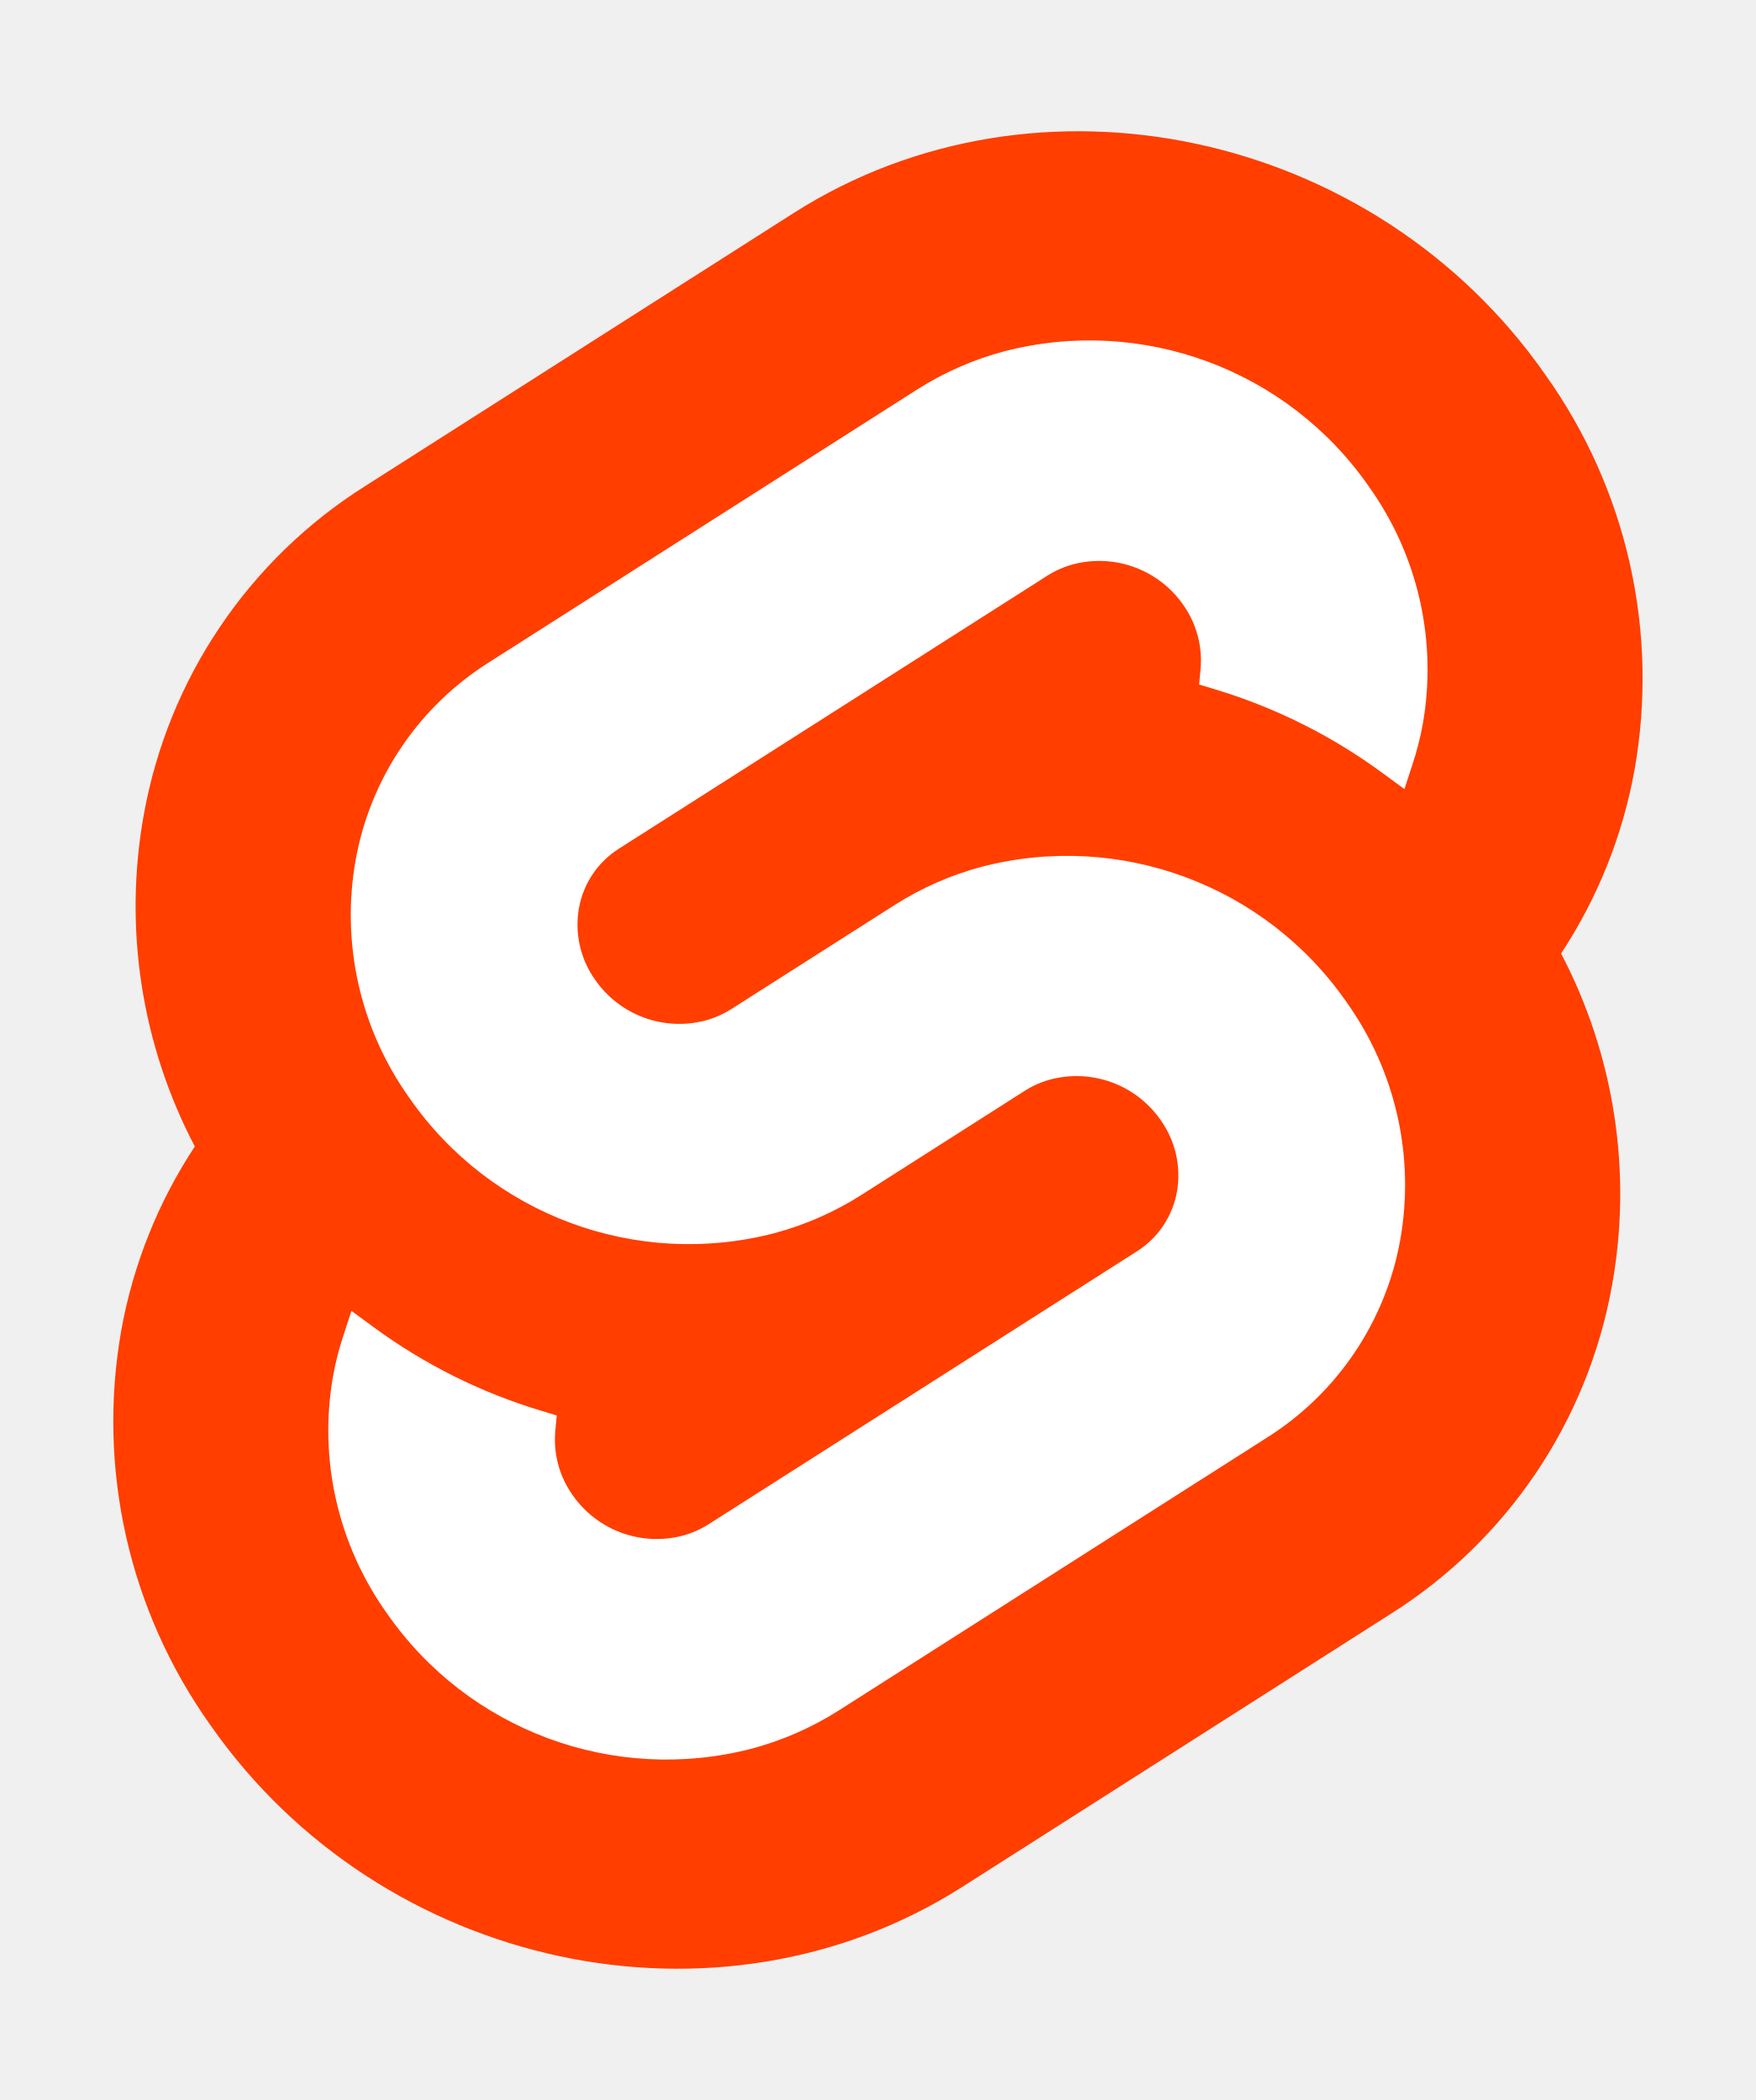
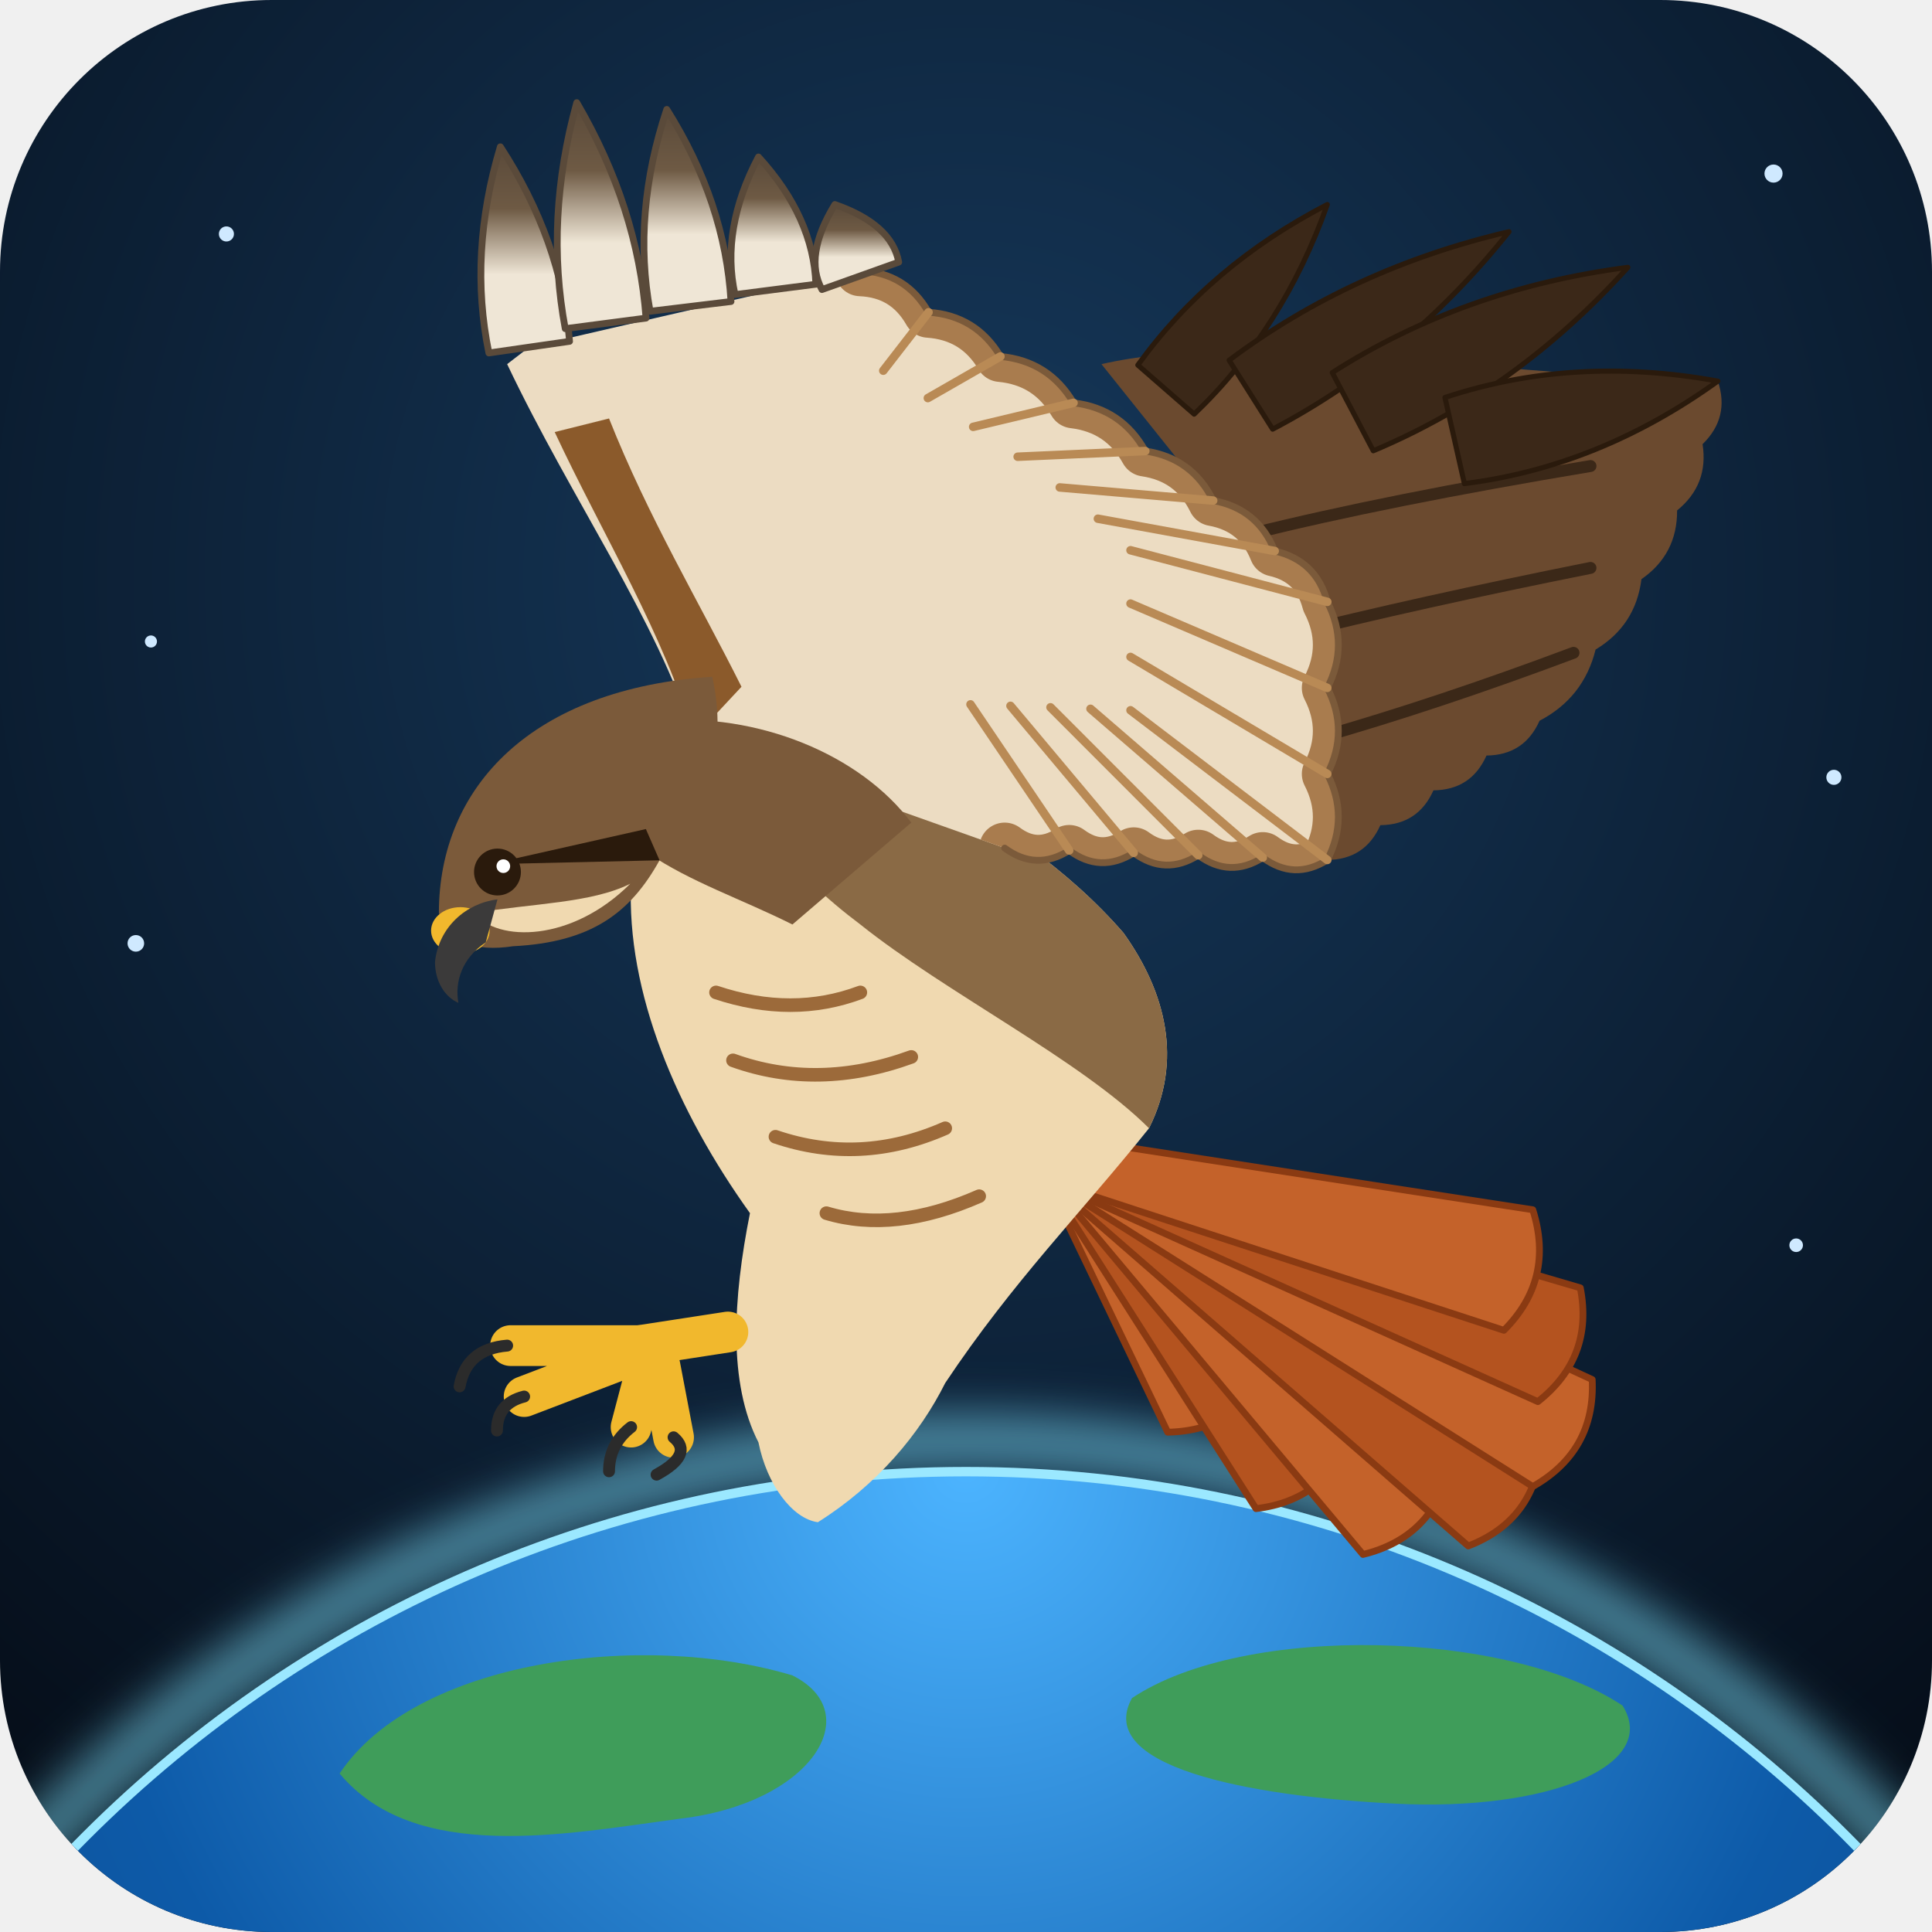
- <svg xmlns="http://www.w3.org/2000/svg" width="107" height="128" viewBox="0 0 107 128">
-   <path d="M94.157 22.819c-10.4-14.885-30.94-19.297-45.792-9.835L22.282 29.608A29.92 29.92 0 0 0 8.764 49.65a31.5 31.5 0 0 0 3.108 20.231 30 30 0 0 0-4.477 11.183 31.9 31.9 0 0 0 5.448 24.116c10.402 14.887 30.942 19.297 45.791 9.835l26.083-16.624A29.92 29.92 0 0 0 98.235 78.35a31.53 31.53 0 0 0-3.105-20.232 30 30 0 0 0 4.474-11.182 31.88 31.88 0 0 0-5.447-24.116" style="fill:#ff3e00" />
-   <path d="M45.817 106.582a20.72 20.72 0 0 1-22.237-8.243 19.17 19.17 0 0 1-3.277-14.503 18 18 0 0 1 .624-2.435l.49-1.498 1.337.981a33.6 33.6 0 0 0 10.203 5.098l.97.294-.09.968a5.85 5.85 0 0 0 1.052 3.878 6.24 6.24 0 0 0 6.695 2.485 5.8 5.8 0 0 0 1.603-.704L69.27 76.28a5.43 5.43 0 0 0 2.45-3.631 5.8 5.8 0 0 0-.987-4.371 6.24 6.24 0 0 0-6.698-2.487 5.7 5.7 0 0 0-1.6.704l-9.953 6.345a19 19 0 0 1-5.296 2.326 20.72 20.72 0 0 1-22.237-8.243 19.17 19.17 0 0 1-3.277-14.502 17.99 17.99 0 0 1 8.13-12.052l26.081-16.623a19 19 0 0 1 5.3-2.329 20.72 20.72 0 0 1 22.237 8.243 19.17 19.17 0 0 1 3.277 14.503 18 18 0 0 1-.624 2.435l-.49 1.498-1.337-.98a33.6 33.6 0 0 0-10.203-5.1l-.97-.294.09-.968a5.86 5.86 0 0 0-1.052-3.878 6.24 6.24 0 0 0-6.696-2.485 5.8 5.8 0 0 0-1.602.704L37.73 51.72a5.42 5.42 0 0 0-2.449 3.63 5.79 5.79 0 0 0 .986 4.372 6.24 6.24 0 0 0 6.698 2.486 5.8 5.8 0 0 0 1.602-.704l9.952-6.342a19 19 0 0 1 5.295-2.328 20.72 20.72 0 0 1 22.237 8.242 19.17 19.17 0 0 1 3.277 14.503 18 18 0 0 1-8.13 12.053l-26.081 16.622a19 19 0 0 1-5.3 2.328" style="fill:#fff" />
+ <svg xmlns="http://www.w3.org/2000/svg" viewBox="0 0 512 512" width="512" height="512" role="img" aria-label="Aquila Vision: a hawk swooping down toward the earth">
+   <defs>
+     <radialGradient id="sky" cx="50%" cy="30%" r="80%">
+       <stop offset="0" stop-color="#16395c" />
+       <stop offset="1" stop-color="#050d18" />
+     </radialGradient>
+     <radialGradient id="earth" cx="50%" cy="0%" r="100%">
+       <stop offset="0" stop-color="#4cb4ff" />
+       <stop offset="0.35" stop-color="#0d5aa8" />
+       <stop offset="1" stop-color="#072a52" />
+     </radialGradient>
+     <linearGradient id="finger" x1="0" y1="0" x2="0" y2="1">
+       <stop offset="0" stop-color="#5a4a3a" />
+       <stop offset="0.3" stop-color="#6e5a44" />
+       <stop offset="0.62" stop-color="#efe6d6" />
+     </linearGradient>
+     <filter id="glow" x="-10%" y="-30%" width="120%" height="160%">
+       <feGaussianBlur stdDeviation="6" />
+     </filter>
+     <clipPath id="tile">
+       <rect width="512" height="512" rx="72" />
+     </clipPath>
+     <clipPath id="planet">
+       <circle cx="256" cy="720" r="330" />
+     </clipPath>
+   </defs>
+   <g clip-path="url(#tile)">
+     <rect width="512" height="512" fill="url(#sky)" />
+     <g fill="#cfe9ff">
+       <circle cx="60" cy="62" r="2" />
+       <circle cx="470" cy="46" r="2.4" />
+       <circle cx="486" cy="206" r="2" />
+       <circle cx="36" cy="250" r="2.2" />
+       <circle cx="476" cy="330" r="1.8" />
+       <circle cx="40" cy="170" r="1.6" />
+     </g>
+     <circle cx="256" cy="720" r="338" fill="none" stroke="#7fe3ff" stroke-width="14" opacity="0.55" filter="url(#glow)" />
+     <circle cx="256" cy="720" r="330" fill="url(#earth)" />
+     <g clip-path="url(#planet)" fill="#3f9d5a">
+       <path d="M90 470 C110 440 170 432 210 444 C230 454 215 478 180 482 C150 486 110 494 90 470 Z" />
+       <path d="M300 450 C330 430 400 432 430 452 C440 468 410 480 370 478 C330 476 290 468 300 450 Z" />
+     </g>
+     <circle cx="256" cy="720" r="330" fill="none" stroke="#9be8ff" stroke-width="2.5" />
+     <g transform="translate(120 20) scale(0.45) translate(-230 -20)" stroke-linejoin="round" stroke-linecap="round">
+       <path d="M612 190 C700 170 820 195 975 200 Q982.162 221.388 966 237.12 Q969.702 260.944 951 276.16 Q951.152 301.926 930 316.64 Q926.554 343.911 903 358.08 Q895.929 386.463 870 400 Q860.957 420.284 838.75 420.5 Q829.707 440.784 807.5 441 Q798.457 461.284 776.25 461.5 Q767.207 481.784 745 482 L700 300 Z" fill="#6b4a2f" />
+       <path d="M700 290 Q780 270 900 250 M720 350 Q800 330 900 310 M740 410 Q810 390 890 360" fill="none" stroke="#3b2818" stroke-width="7" />
+       <path d="M666.585 219.455 Q719.06 169.291 745 96 Q675.94 131.709 633.415 190.545 Z" fill="#3b2818" stroke="#2a1a0c" stroke-width="3" />
+       <path d="M712.816 228.292 Q792.661 186.379 852 112 Q759.339 133.621 687.184 187.708 Z" fill="#3b2818" stroke="#2a1a0c" stroke-width="3" />
+       <path d="M772.08 241.023 Q856.704 205.43 922 133 Q825.296 145.57 747.92 194.977 Z" fill="#3b2818" stroke="#2a1a0c" stroke-width="3" />
+       <path d="M825.727 260.361 Q904.945 250.47 975 200 Q890.055 184.53 814.273 209.639 Z" fill="#3b2818" stroke="#2a1a0c" stroke-width="3" />
+       <path d="M578 667 L651 819 Q694 818 712 780 L601 652 Z" fill="#c4622a" stroke="#8a3a12" stroke-width="4" />
+       <path d="M578 668 L703 864 Q745 859 760 819 L601 651 Z" fill="#b4531f" stroke="#8a3a12" stroke-width="4" />
+       <path d="M580 669 L766 891 Q807 881 817 840 L599 650 Z" fill="#c4622a" stroke="#8a3a12" stroke-width="4" />
+       <path d="M581 671 L828 886 Q867 871 871 829 L598 648 Z" fill="#b4531f" stroke="#8a3a12" stroke-width="4" />
+       <path d="M583 672 L866 851 Q903 830 901 788 L596 647 Z" fill="#c4622a" stroke="#8a3a12" stroke-width="4" />
+       <path d="M585 673 L869 801 Q902 775 894 734 L594 646 Z" fill="#b4531f" stroke="#8a3a12" stroke-width="4" />
+       <path d="M586 673 L849 759 Q879 729 866 688 L593 646 Z" fill="#c4622a" stroke="#8a3a12" stroke-width="4" />
+       <path d="M335 495 C332 560 362 630 405 690 C395 740 392 790 410 825 C415 850 430 870 445 872 C480 850 505 820 520 790 C560 730 600 690 640 640 C660 600 650 560 625 525 C560 450 450 405 372 392 C350 420 340 460 335 495 Z" fill="#f0d9b0" />
+       <path d="M372 392 C450 405 560 450 625 525 C650 560 660 600 640 640 C600 600 520 560 470 520 C430 490 395 450 372 392 Z" fill="#8a6a45" />
+       <path d="M385 560 Q430 575 470 560 M395 600 Q445 618 500 598 M420 645 Q470 662 520 640 M450 690 Q490 702 540 680" fill="none" stroke="#9c6a3a" stroke-width="8" />
+       <g fill="none" stroke="#f1b82d" stroke-width="24">
+         <path d="M392 760 L340 768" />
+         <path d="M340 768 L264 768 M340 772 L272 798 M345 778 L335 816 M352 780 L360 822" />
+       </g>
+       <g fill="none" stroke="#2b2b2b" stroke-width="7">
+         <path d="M262 768 Q238 770 234 792" />
+         <path d="M272 798 Q256 802 256 818" />
+         <path d="M335 816 Q322 826 322 842" />
+         <path d="M360 822 Q372 832 350 844" />
+       </g>
+       <clipPath id="nearWing">
+         <path d="M372 410 C350 340 300 270 262 190 L275 180 L470 135 Q496.84 136.119 510.16 159.446 Q538.14 161.38 552.507 185.466 Q580.999 188.158 595.554 212.799 Q623.932 216.198 637.813 241.181 Q665.468 245.263 677.799 270.35 Q704.152 275.143 714.023 300.044 Q738.549 305.677 745 330 Q758 355.333 745 380.667 Q758 406 745 431.333 Q758 456.667 745 482 Q725.521 494.291 707 480.6 Q687.521 492.891 669 479.2 Q649.521 491.491 631 477.8 Q611.521 490.091 593 476.4 Q573.521 488.691 555 475 Z" />
+       </clipPath>
+       <path d="M372 410 C350 340 300 270 262 190 L275 180 L470 135 Q496.84 136.119 510.16 159.446 Q538.14 161.38 552.507 185.466 Q580.999 188.158 595.554 212.799 Q623.932 216.198 637.813 241.181 Q665.468 245.263 677.799 270.35 Q704.152 275.143 714.023 300.044 Q738.549 305.677 745 330 Q758 355.333 745 380.667 Q758 406 745 431.333 Q758 456.667 745 482 Q725.521 494.291 707 480.6 Q687.521 492.891 669 479.2 Q649.521 491.491 631 477.8 Q611.521 490.091 593 476.4 Q573.521 488.691 555 475 Z" fill="#ecdcc2" />
+       <path d="M470 135 Q496.84 136.119 510.16 159.446 Q538.14 161.38 552.507 185.466 Q580.999 188.158 595.554 212.799 Q623.932 216.198 637.813 241.181 Q665.468 245.263 677.799 270.35 Q704.152 275.143 714.023 300.044 Q738.549 305.677 745 330 Q758 355.333 745 380.667 Q758 406 745 431.333 Q758 456.667 745 482 Q725.521 494.291 707 480.6 Q687.521 492.891 669 479.2 Q649.521 491.491 631 477.8 Q611.521 490.091 593 476.4 Q573.521 488.691 555 475" fill="none" stroke="#a97c4e" stroke-width="30" clip-path="url(#nearWing)" />
+       <path d="M470 135 Q496.84 136.119 510.16 159.446 Q538.14 161.38 552.507 185.466 Q580.999 188.158 595.554 212.799 Q623.932 216.198 637.813 241.181 Q665.468 245.263 677.799 270.35 Q704.152 275.143 714.023 300.044 Q738.549 305.677 745 330 Q758 355.333 745 380.667 Q758 406 745 431.333 Q758 456.667 745 482 Q725.521 494.291 707 480.6 Q687.521 492.891 669 479.2 Q649.521 491.491 631 477.8 Q611.521 490.091 593 476.4 Q573.521 488.691 555 475" fill="none" stroke="#7b5a3a" stroke-width="4" />
+       <path d="M483.499 193.857 L510.16 159.446 M509.755 209.989 L552.507 185.466 M536.443 226.935 L595.554 212.799 M562.644 244.532 L637.813 241.181 M587.435 262.617 L677.799 270.35 M609.894 281.027 L714.023 300.044 M629.1 299.6 L745 330 M629.1 331.013 L745 380.667 M629.1 362.427 L745 431.333 M629.1 393.84 L745 482 M605.54 392.972 L707 480.6 M581.98 392.104 L669 479.2 M558.42 391.236 L631 477.8 M534.86 390.368 L593 476.4" fill="none" stroke="#b98a55" stroke-width="5" />
+       <path d="M372 410 C355 350 318 290 290 230 L322 222 C345 280 375 330 400 380 Z" fill="#8b5a2b" />
+       <path d="M298.755 176.578 Q293.818 117.064 258 62 Q239.182 124.936 251.245 183.422 Z" fill="url(#finger)" stroke="#5a4a3a" stroke-width="4" />
+       <path d="M343.797 162.888 Q338.867 97.421 303 36 Q284.133 104.579 296.203 169.112 Z" fill="url(#finger)" stroke="#5a4a3a" stroke-width="4" />
+       <path d="M393.827 153.124 Q390.401 94.693 356 40 Q335.599 101.307 346.173 158.876 Z" fill="url(#finger)" stroke="#5a4a3a" stroke-width="4" />
+       <path d="M443.805 142.948 Q442.376 103.49 410 68 Q387.624 110.51 396.195 149.052 Z" fill="url(#finger)" stroke="#5a4a3a" stroke-width="4" />
+       <path d="M492.602 129.928 Q488.492 107.717 455 96 Q436.508 126.283 447.398 146.072 Z" fill="url(#finger)" stroke="#5a4a3a" stroke-width="4" />
+       <path d="M350 400 C410 395 470 420 500 460 L430 520 C400 505 370 495 345 478 Z" fill="#7b5a3a" />
+       <g transform="translate(-45 -67.5) scale(1.15)">
+         <path d="M232 505 C232 440 280 390 372 384 C380 420 370 450 345 478 C330 505 310 520 270 522 C250 525 238 520 232 505 Z" fill="#7b5a3a" />
+         <path d="M250 505 C262 520 300 520 330 490 C310 500 280 500 250 505 Z" fill="#f0d9b0" />
+         <path d="M258 480 L345 478 L338 462 Z" fill="#2a1a0c" />
+         <ellipse cx="243" cy="514" rx="15" ry="12" fill="#f1b82d" />
+         <path d="M262 498 C246 500 232 512 230 530 C230 540 235 548 242 551 C240 540 244 528 256 520 Z" fill="#3b3a3a" />
+         <circle cx="262" cy="484" r="12" fill="#2a1a0c" />
+         <circle cx="265" cy="481" r="3.5" fill="#fff" />
+       </g>
+     </g>
+   </g>
</svg>
